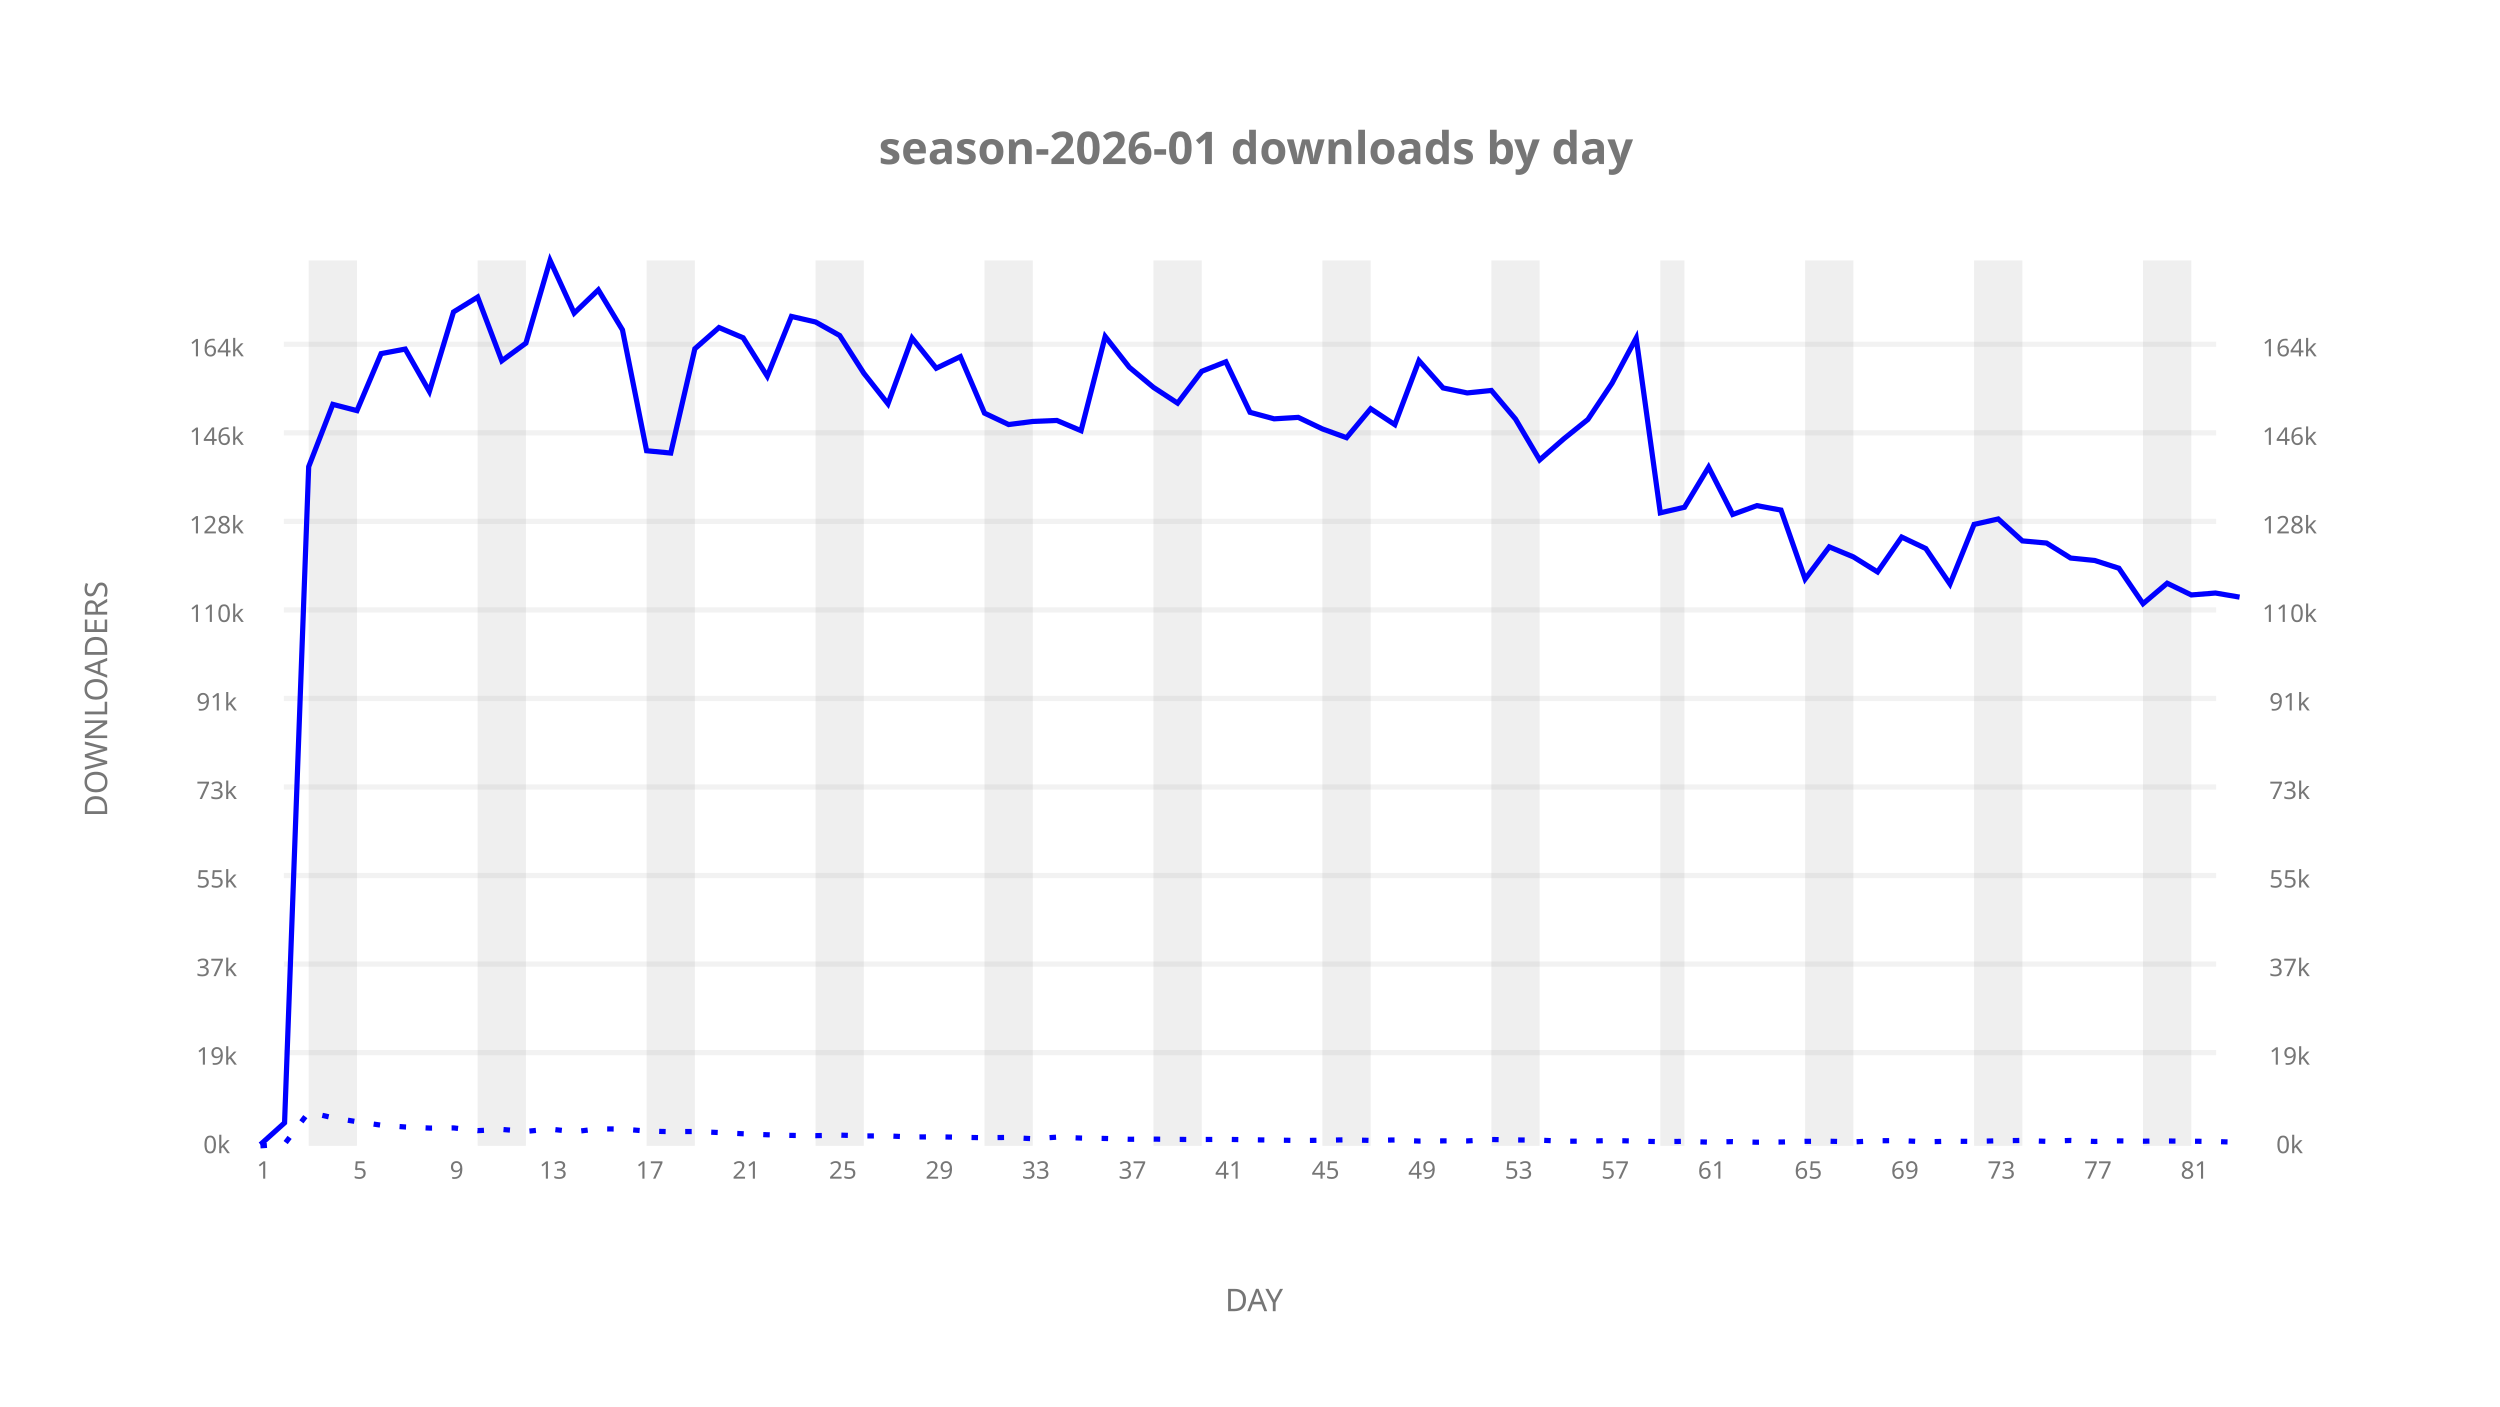
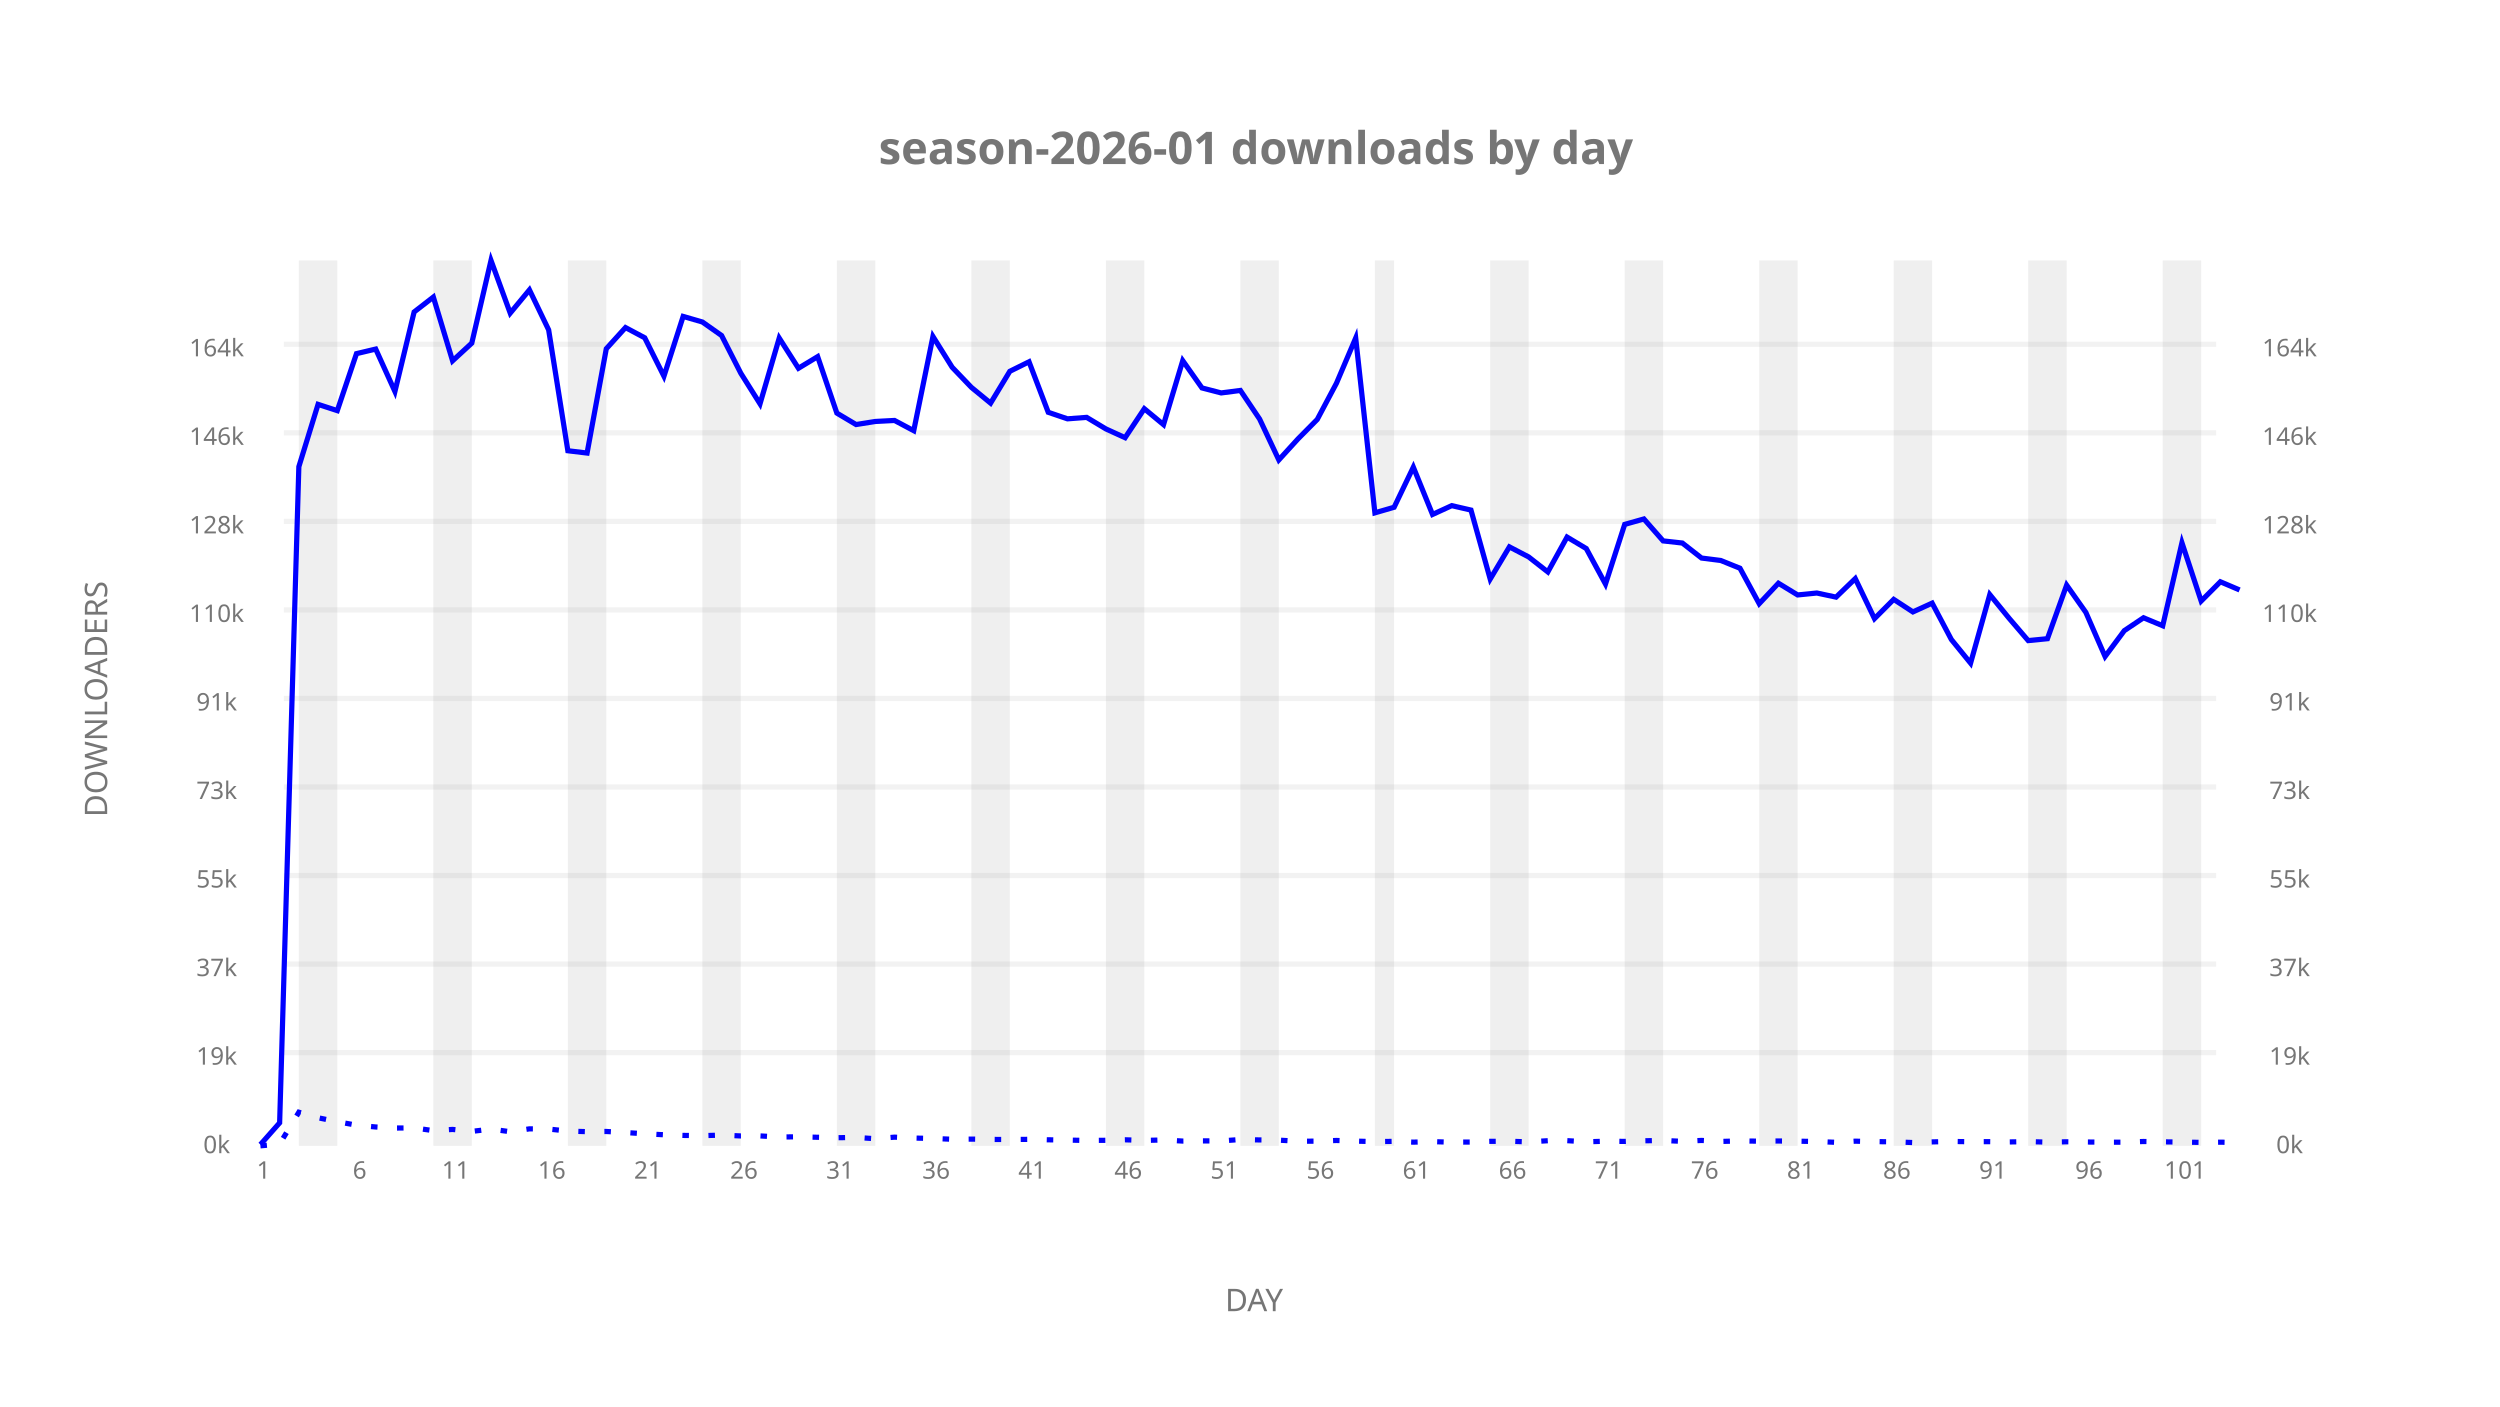
<svg xmlns="http://www.w3.org/2000/svg" xml:space="preserve" id="season-2026-01-downloads-by-day-day" x="0px" y="0px" width="1920px" height="1080px" viewBox="0 0 1920 1080" enable-background="new 0 0 1920 1080" role="img">
  <g id="annotations">
    <text x="960" y="126" font-family="Atkinson Hyperlegible" font-size="26pt" text-anchor="middle" text-align="center" font-weight="600" font-style="normal" style="fill:rgb(118,118,118); fill-opacity:1; stroke:rgb(118,118,118); stroke-opacity:0; stroke-width:0.5"> season-2026-01 downloads by day</text>
    <g id="axes-lines">
      <text x="960" y="1007" font-family="Atkinson Hyperlegible" font-size="18pt" text-anchor="middle" text-align="center" font-weight="500" font-style="normal" style="fill:rgb(118,118,118); fill-opacity:1; stroke:rgb(118,118,118); stroke-opacity:0; stroke-width:0.5"> DAY</text>
      <text x="73" y="540" font-family="Atkinson Hyperlegible" font-size="18pt" text-anchor="middle" text-align="center" dominant-baseline="central" font-weight="500" font-style="normal" style="fill:rgb(118,118,118); fill-opacity:1; stroke:rgb(118,118,118); stroke-opacity:0; stroke-width:0.5" transform="rotate(-90,73,540)"> DOWNLOADERS</text>
    </g>
    <g id="tic-y-label-lines">
      <line x1="218" y1="808.403" x2="1702" y2="808.403" style="fill:rgb(0,0,255); fill-opacity:0; stroke:rgb(242,242,242); stroke-opacity:1; stroke-width:4" />
      <line x1="218" y1="740.403" x2="1702" y2="740.403" style="fill:rgb(0,0,255); fill-opacity:0; stroke:rgb(242,242,242); stroke-opacity:1; stroke-width:4" />
      <line x1="218" y1="672.403" x2="1702" y2="672.403" style="fill:rgb(0,0,255); fill-opacity:0; stroke:rgb(242,242,242); stroke-opacity:1; stroke-width:4" />
      <line x1="218" y1="604.403" x2="1702" y2="604.403" style="fill:rgb(0,0,255); fill-opacity:0; stroke:rgb(242,242,242); stroke-opacity:1; stroke-width:4" />
      <line x1="218" y1="536.403" x2="1702" y2="536.403" style="fill:rgb(0,0,255); fill-opacity:0; stroke:rgb(242,242,242); stroke-opacity:1; stroke-width:4" />
      <line x1="218" y1="468.403" x2="1702" y2="468.403" style="fill:rgb(0,0,255); fill-opacity:0; stroke:rgb(242,242,242); stroke-opacity:1; stroke-width:4" />
      <line x1="218" y1="400.403" x2="1702" y2="400.403" style="fill:rgb(0,0,255); fill-opacity:0; stroke:rgb(242,242,242); stroke-opacity:1; stroke-width:4" />
      <line x1="218" y1="332.403" x2="1702" y2="332.403" style="fill:rgb(0,0,255); fill-opacity:0; stroke:rgb(242,242,242); stroke-opacity:1; stroke-width:4" />
      <line x1="218" y1="264.403" x2="1702" y2="264.403" style="fill:rgb(0,0,255); fill-opacity:0; stroke:rgb(242,242,242); stroke-opacity:1; stroke-width:4" />
    </g>
    <g id="tic-x-labels">
      <text x="200" y="898" font-family="Atkinson Hyperlegible" font-size="14pt" text-anchor="middle" text-align="center" dominant-baseline="central" font-weight="400" font-style="normal" style="fill:rgb(118,118,118); fill-opacity:1; stroke:rgb(118,118,118); stroke-opacity:0; stroke-width:0.5"> 1</text>
-       <text x="274.146" y="898" font-family="Atkinson Hyperlegible" font-size="14pt" text-anchor="middle" text-align="center" dominant-baseline="central" font-weight="400" font-style="normal" style="fill:rgb(118,118,118); fill-opacity:1; stroke:rgb(118,118,118); stroke-opacity:0; stroke-width:0.5"> 5</text>
-       <text x="348.293" y="898" font-family="Atkinson Hyperlegible" font-size="14pt" text-anchor="middle" text-align="center" dominant-baseline="central" font-weight="400" font-style="normal" style="fill:rgb(118,118,118); fill-opacity:1; stroke:rgb(118,118,118); stroke-opacity:0; stroke-width:0.5"> 9</text>
-       <text x="422.439" y="898" font-family="Atkinson Hyperlegible" font-size="14pt" text-anchor="middle" text-align="center" dominant-baseline="central" font-weight="400" font-style="normal" style="fill:rgb(118,118,118); fill-opacity:1; stroke:rgb(118,118,118); stroke-opacity:0; stroke-width:0.5"> 13</text>
-       <text x="496.585" y="898" font-family="Atkinson Hyperlegible" font-size="14pt" text-anchor="middle" text-align="center" dominant-baseline="central" font-weight="400" font-style="normal" style="fill:rgb(118,118,118); fill-opacity:1; stroke:rgb(118,118,118); stroke-opacity:0; stroke-width:0.5"> 17</text>
-       <text x="570.732" y="898" font-family="Atkinson Hyperlegible" font-size="14pt" text-anchor="middle" text-align="center" dominant-baseline="central" font-weight="400" font-style="normal" style="fill:rgb(118,118,118); fill-opacity:1; stroke:rgb(118,118,118); stroke-opacity:0; stroke-width:0.5"> 21</text>
-       <text x="644.878" y="898" font-family="Atkinson Hyperlegible" font-size="14pt" text-anchor="middle" text-align="center" dominant-baseline="central" font-weight="400" font-style="normal" style="fill:rgb(118,118,118); fill-opacity:1; stroke:rgb(118,118,118); stroke-opacity:0; stroke-width:0.5"> 25</text>
-       <text x="719.024" y="898" font-family="Atkinson Hyperlegible" font-size="14pt" text-anchor="middle" text-align="center" dominant-baseline="central" font-weight="400" font-style="normal" style="fill:rgb(118,118,118); fill-opacity:1; stroke:rgb(118,118,118); stroke-opacity:0; stroke-width:0.5"> 29</text>
-       <text x="793.171" y="898" font-family="Atkinson Hyperlegible" font-size="14pt" text-anchor="middle" text-align="center" dominant-baseline="central" font-weight="400" font-style="normal" style="fill:rgb(118,118,118); fill-opacity:1; stroke:rgb(118,118,118); stroke-opacity:0; stroke-width:0.5"> 33</text>
-       <text x="867.317" y="898" font-family="Atkinson Hyperlegible" font-size="14pt" text-anchor="middle" text-align="center" dominant-baseline="central" font-weight="400" font-style="normal" style="fill:rgb(118,118,118); fill-opacity:1; stroke:rgb(118,118,118); stroke-opacity:0; stroke-width:0.5"> 37</text>
-       <text x="941.463" y="898" font-family="Atkinson Hyperlegible" font-size="14pt" text-anchor="middle" text-align="center" dominant-baseline="central" font-weight="400" font-style="normal" style="fill:rgb(118,118,118); fill-opacity:1; stroke:rgb(118,118,118); stroke-opacity:0; stroke-width:0.5"> 41</text>
-       <text x="1015.61" y="898" font-family="Atkinson Hyperlegible" font-size="14pt" text-anchor="middle" text-align="center" dominant-baseline="central" font-weight="400" font-style="normal" style="fill:rgb(118,118,118); fill-opacity:1; stroke:rgb(118,118,118); stroke-opacity:0; stroke-width:0.5"> 45</text>
-       <text x="1089.756" y="898" font-family="Atkinson Hyperlegible" font-size="14pt" text-anchor="middle" text-align="center" dominant-baseline="central" font-weight="400" font-style="normal" style="fill:rgb(118,118,118); fill-opacity:1; stroke:rgb(118,118,118); stroke-opacity:0; stroke-width:0.5"> 49</text>
-       <text x="1163.902" y="898" font-family="Atkinson Hyperlegible" font-size="14pt" text-anchor="middle" text-align="center" dominant-baseline="central" font-weight="400" font-style="normal" style="fill:rgb(118,118,118); fill-opacity:1; stroke:rgb(118,118,118); stroke-opacity:0; stroke-width:0.5"> 53</text>
-       <text x="1238.049" y="898" font-family="Atkinson Hyperlegible" font-size="14pt" text-anchor="middle" text-align="center" dominant-baseline="central" font-weight="400" font-style="normal" style="fill:rgb(118,118,118); fill-opacity:1; stroke:rgb(118,118,118); stroke-opacity:0; stroke-width:0.5"> 57</text>
-       <text x="1312.195" y="898" font-family="Atkinson Hyperlegible" font-size="14pt" text-anchor="middle" text-align="center" dominant-baseline="central" font-weight="400" font-style="normal" style="fill:rgb(118,118,118); fill-opacity:1; stroke:rgb(118,118,118); stroke-opacity:0; stroke-width:0.5"> 61</text>
-       <text x="1386.341" y="898" font-family="Atkinson Hyperlegible" font-size="14pt" text-anchor="middle" text-align="center" dominant-baseline="central" font-weight="400" font-style="normal" style="fill:rgb(118,118,118); fill-opacity:1; stroke:rgb(118,118,118); stroke-opacity:0; stroke-width:0.5"> 65</text>
-       <text x="1460.488" y="898" font-family="Atkinson Hyperlegible" font-size="14pt" text-anchor="middle" text-align="center" dominant-baseline="central" font-weight="400" font-style="normal" style="fill:rgb(118,118,118); fill-opacity:1; stroke:rgb(118,118,118); stroke-opacity:0; stroke-width:0.5"> 69</text>
-       <text x="1534.634" y="898" font-family="Atkinson Hyperlegible" font-size="14pt" text-anchor="middle" text-align="center" dominant-baseline="central" font-weight="400" font-style="normal" style="fill:rgb(118,118,118); fill-opacity:1; stroke:rgb(118,118,118); stroke-opacity:0; stroke-width:0.5"> 73</text>
-       <text x="1608.78" y="898" font-family="Atkinson Hyperlegible" font-size="14pt" text-anchor="middle" text-align="center" dominant-baseline="central" font-weight="400" font-style="normal" style="fill:rgb(118,118,118); fill-opacity:1; stroke:rgb(118,118,118); stroke-opacity:0; stroke-width:0.5"> 77</text>
-       <text x="1682.927" y="898" font-family="Atkinson Hyperlegible" font-size="14pt" text-anchor="middle" text-align="center" dominant-baseline="central" font-weight="400" font-style="normal" style="fill:rgb(118,118,118); fill-opacity:1; stroke:rgb(118,118,118); stroke-opacity:0; stroke-width:0.5"> 81</text>
+       <text x="273.786" y="898" font-family="Atkinson Hyperlegible" font-size="14pt" text-anchor="middle" text-align="center" dominant-baseline="central" font-weight="400" font-style="normal" style="fill:rgb(118,118,118); fill-opacity:1; stroke:rgb(118,118,118); stroke-opacity:0; stroke-width:0.5"> 6</text>
+       <text x="347.573" y="898" font-family="Atkinson Hyperlegible" font-size="14pt" text-anchor="middle" text-align="center" dominant-baseline="central" font-weight="400" font-style="normal" style="fill:rgb(118,118,118); fill-opacity:1; stroke:rgb(118,118,118); stroke-opacity:0; stroke-width:0.5"> 11</text>
+       <text x="421.359" y="898" font-family="Atkinson Hyperlegible" font-size="14pt" text-anchor="middle" text-align="center" dominant-baseline="central" font-weight="400" font-style="normal" style="fill:rgb(118,118,118); fill-opacity:1; stroke:rgb(118,118,118); stroke-opacity:0; stroke-width:0.5"> 16</text>
+       <text x="495.146" y="898" font-family="Atkinson Hyperlegible" font-size="14pt" text-anchor="middle" text-align="center" dominant-baseline="central" font-weight="400" font-style="normal" style="fill:rgb(118,118,118); fill-opacity:1; stroke:rgb(118,118,118); stroke-opacity:0; stroke-width:0.5"> 21</text>
+       <text x="568.932" y="898" font-family="Atkinson Hyperlegible" font-size="14pt" text-anchor="middle" text-align="center" dominant-baseline="central" font-weight="400" font-style="normal" style="fill:rgb(118,118,118); fill-opacity:1; stroke:rgb(118,118,118); stroke-opacity:0; stroke-width:0.5"> 26</text>
+       <text x="642.718" y="898" font-family="Atkinson Hyperlegible" font-size="14pt" text-anchor="middle" text-align="center" dominant-baseline="central" font-weight="400" font-style="normal" style="fill:rgb(118,118,118); fill-opacity:1; stroke:rgb(118,118,118); stroke-opacity:0; stroke-width:0.5"> 31</text>
+       <text x="716.505" y="898" font-family="Atkinson Hyperlegible" font-size="14pt" text-anchor="middle" text-align="center" dominant-baseline="central" font-weight="400" font-style="normal" style="fill:rgb(118,118,118); fill-opacity:1; stroke:rgb(118,118,118); stroke-opacity:0; stroke-width:0.5"> 36</text>
+       <text x="790.291" y="898" font-family="Atkinson Hyperlegible" font-size="14pt" text-anchor="middle" text-align="center" dominant-baseline="central" font-weight="400" font-style="normal" style="fill:rgb(118,118,118); fill-opacity:1; stroke:rgb(118,118,118); stroke-opacity:0; stroke-width:0.5"> 41</text>
+       <text x="864.078" y="898" font-family="Atkinson Hyperlegible" font-size="14pt" text-anchor="middle" text-align="center" dominant-baseline="central" font-weight="400" font-style="normal" style="fill:rgb(118,118,118); fill-opacity:1; stroke:rgb(118,118,118); stroke-opacity:0; stroke-width:0.5"> 46</text>
+       <text x="937.864" y="898" font-family="Atkinson Hyperlegible" font-size="14pt" text-anchor="middle" text-align="center" dominant-baseline="central" font-weight="400" font-style="normal" style="fill:rgb(118,118,118); fill-opacity:1; stroke:rgb(118,118,118); stroke-opacity:0; stroke-width:0.5"> 51</text>
+       <text x="1011.65" y="898" font-family="Atkinson Hyperlegible" font-size="14pt" text-anchor="middle" text-align="center" dominant-baseline="central" font-weight="400" font-style="normal" style="fill:rgb(118,118,118); fill-opacity:1; stroke:rgb(118,118,118); stroke-opacity:0; stroke-width:0.5"> 56</text>
+       <text x="1085.437" y="898" font-family="Atkinson Hyperlegible" font-size="14pt" text-anchor="middle" text-align="center" dominant-baseline="central" font-weight="400" font-style="normal" style="fill:rgb(118,118,118); fill-opacity:1; stroke:rgb(118,118,118); stroke-opacity:0; stroke-width:0.5"> 61</text>
+       <text x="1159.223" y="898" font-family="Atkinson Hyperlegible" font-size="14pt" text-anchor="middle" text-align="center" dominant-baseline="central" font-weight="400" font-style="normal" style="fill:rgb(118,118,118); fill-opacity:1; stroke:rgb(118,118,118); stroke-opacity:0; stroke-width:0.5"> 66</text>
+       <text x="1233.01" y="898" font-family="Atkinson Hyperlegible" font-size="14pt" text-anchor="middle" text-align="center" dominant-baseline="central" font-weight="400" font-style="normal" style="fill:rgb(118,118,118); fill-opacity:1; stroke:rgb(118,118,118); stroke-opacity:0; stroke-width:0.5"> 71</text>
+       <text x="1306.796" y="898" font-family="Atkinson Hyperlegible" font-size="14pt" text-anchor="middle" text-align="center" dominant-baseline="central" font-weight="400" font-style="normal" style="fill:rgb(118,118,118); fill-opacity:1; stroke:rgb(118,118,118); stroke-opacity:0; stroke-width:0.5"> 76</text>
+       <text x="1380.583" y="898" font-family="Atkinson Hyperlegible" font-size="14pt" text-anchor="middle" text-align="center" dominant-baseline="central" font-weight="400" font-style="normal" style="fill:rgb(118,118,118); fill-opacity:1; stroke:rgb(118,118,118); stroke-opacity:0; stroke-width:0.5"> 81</text>
+       <text x="1454.369" y="898" font-family="Atkinson Hyperlegible" font-size="14pt" text-anchor="middle" text-align="center" dominant-baseline="central" font-weight="400" font-style="normal" style="fill:rgb(118,118,118); fill-opacity:1; stroke:rgb(118,118,118); stroke-opacity:0; stroke-width:0.5"> 86</text>
+       <text x="1528.155" y="898" font-family="Atkinson Hyperlegible" font-size="14pt" text-anchor="middle" text-align="center" dominant-baseline="central" font-weight="400" font-style="normal" style="fill:rgb(118,118,118); fill-opacity:1; stroke:rgb(118,118,118); stroke-opacity:0; stroke-width:0.5"> 91</text>
+       <text x="1601.942" y="898" font-family="Atkinson Hyperlegible" font-size="14pt" text-anchor="middle" text-align="center" dominant-baseline="central" font-weight="400" font-style="normal" style="fill:rgb(118,118,118); fill-opacity:1; stroke:rgb(118,118,118); stroke-opacity:0; stroke-width:0.5"> 96</text>
+       <text x="1675.728" y="898" font-family="Atkinson Hyperlegible" font-size="14pt" text-anchor="middle" text-align="center" dominant-baseline="central" font-weight="400" font-style="normal" style="fill:rgb(118,118,118); fill-opacity:1; stroke:rgb(118,118,118); stroke-opacity:0; stroke-width:0.5"> 101</text>
    </g>
    <g id="tic-y-labels">
      <text x="164" y="878.403" font-family="Atkinson Hyperlegible" font-size="14pt" text-anchor="middle" text-align="center" dominant-baseline="central" font-weight="400" font-style="normal" style="fill:rgb(118,118,118); fill-opacity:1; stroke:rgb(118,118,118); stroke-opacity:0; stroke-width:0.5"> 0k</text>
      <text x="1756" y="878.403" font-family="Atkinson Hyperlegible" font-size="14pt" text-anchor="middle" text-align="center" dominant-baseline="central" font-weight="400" font-style="normal" style="fill:rgb(118,118,118); fill-opacity:1; stroke:rgb(118,118,118); stroke-opacity:0; stroke-width:0.5"> 0k</text>
      <text x="164" y="810.403" font-family="Atkinson Hyperlegible" font-size="14pt" text-anchor="middle" text-align="center" dominant-baseline="central" font-weight="400" font-style="normal" style="fill:rgb(118,118,118); fill-opacity:1; stroke:rgb(118,118,118); stroke-opacity:0; stroke-width:0.5"> 19k</text>
      <text x="1756" y="810.403" font-family="Atkinson Hyperlegible" font-size="14pt" text-anchor="middle" text-align="center" dominant-baseline="central" font-weight="400" font-style="normal" style="fill:rgb(118,118,118); fill-opacity:1; stroke:rgb(118,118,118); stroke-opacity:0; stroke-width:0.5"> 19k</text>
      <text x="164" y="742.403" font-family="Atkinson Hyperlegible" font-size="14pt" text-anchor="middle" text-align="center" dominant-baseline="central" font-weight="400" font-style="normal" style="fill:rgb(118,118,118); fill-opacity:1; stroke:rgb(118,118,118); stroke-opacity:0; stroke-width:0.5"> 37k</text>
      <text x="1756" y="742.403" font-family="Atkinson Hyperlegible" font-size="14pt" text-anchor="middle" text-align="center" dominant-baseline="central" font-weight="400" font-style="normal" style="fill:rgb(118,118,118); fill-opacity:1; stroke:rgb(118,118,118); stroke-opacity:0; stroke-width:0.5"> 37k</text>
      <text x="164" y="674.403" font-family="Atkinson Hyperlegible" font-size="14pt" text-anchor="middle" text-align="center" dominant-baseline="central" font-weight="400" font-style="normal" style="fill:rgb(118,118,118); fill-opacity:1; stroke:rgb(118,118,118); stroke-opacity:0; stroke-width:0.5"> 55k</text>
      <text x="1756" y="674.403" font-family="Atkinson Hyperlegible" font-size="14pt" text-anchor="middle" text-align="center" dominant-baseline="central" font-weight="400" font-style="normal" style="fill:rgb(118,118,118); fill-opacity:1; stroke:rgb(118,118,118); stroke-opacity:0; stroke-width:0.5"> 55k</text>
      <text x="164" y="606.403" font-family="Atkinson Hyperlegible" font-size="14pt" text-anchor="middle" text-align="center" dominant-baseline="central" font-weight="400" font-style="normal" style="fill:rgb(118,118,118); fill-opacity:1; stroke:rgb(118,118,118); stroke-opacity:0; stroke-width:0.5"> 73k</text>
      <text x="1756" y="606.403" font-family="Atkinson Hyperlegible" font-size="14pt" text-anchor="middle" text-align="center" dominant-baseline="central" font-weight="400" font-style="normal" style="fill:rgb(118,118,118); fill-opacity:1; stroke:rgb(118,118,118); stroke-opacity:0; stroke-width:0.5"> 73k</text>
      <text x="164" y="538.403" font-family="Atkinson Hyperlegible" font-size="14pt" text-anchor="middle" text-align="center" dominant-baseline="central" font-weight="400" font-style="normal" style="fill:rgb(118,118,118); fill-opacity:1; stroke:rgb(118,118,118); stroke-opacity:0; stroke-width:0.5"> 91k</text>
      <text x="1756" y="538.403" font-family="Atkinson Hyperlegible" font-size="14pt" text-anchor="middle" text-align="center" dominant-baseline="central" font-weight="400" font-style="normal" style="fill:rgb(118,118,118); fill-opacity:1; stroke:rgb(118,118,118); stroke-opacity:0; stroke-width:0.5"> 91k</text>
      <text x="164" y="470.403" font-family="Atkinson Hyperlegible" font-size="14pt" text-anchor="middle" text-align="center" dominant-baseline="central" font-weight="400" font-style="normal" style="fill:rgb(118,118,118); fill-opacity:1; stroke:rgb(118,118,118); stroke-opacity:0; stroke-width:0.5"> 110k</text>
      <text x="1756" y="470.403" font-family="Atkinson Hyperlegible" font-size="14pt" text-anchor="middle" text-align="center" dominant-baseline="central" font-weight="400" font-style="normal" style="fill:rgb(118,118,118); fill-opacity:1; stroke:rgb(118,118,118); stroke-opacity:0; stroke-width:0.5"> 110k</text>
      <text x="164" y="402.403" font-family="Atkinson Hyperlegible" font-size="14pt" text-anchor="middle" text-align="center" dominant-baseline="central" font-weight="400" font-style="normal" style="fill:rgb(118,118,118); fill-opacity:1; stroke:rgb(118,118,118); stroke-opacity:0; stroke-width:0.5"> 128k</text>
      <text x="1756" y="402.403" font-family="Atkinson Hyperlegible" font-size="14pt" text-anchor="middle" text-align="center" dominant-baseline="central" font-weight="400" font-style="normal" style="fill:rgb(118,118,118); fill-opacity:1; stroke:rgb(118,118,118); stroke-opacity:0; stroke-width:0.5"> 128k</text>
      <text x="164" y="334.403" font-family="Atkinson Hyperlegible" font-size="14pt" text-anchor="middle" text-align="center" dominant-baseline="central" font-weight="400" font-style="normal" style="fill:rgb(118,118,118); fill-opacity:1; stroke:rgb(118,118,118); stroke-opacity:0; stroke-width:0.5"> 146k</text>
      <text x="1756" y="334.403" font-family="Atkinson Hyperlegible" font-size="14pt" text-anchor="middle" text-align="center" dominant-baseline="central" font-weight="400" font-style="normal" style="fill:rgb(118,118,118); fill-opacity:1; stroke:rgb(118,118,118); stroke-opacity:0; stroke-width:0.5"> 146k</text>
      <text x="164" y="266.403" font-family="Atkinson Hyperlegible" font-size="14pt" text-anchor="middle" text-align="center" dominant-baseline="central" font-weight="400" font-style="normal" style="fill:rgb(118,118,118); fill-opacity:1; stroke:rgb(118,118,118); stroke-opacity:0; stroke-width:0.5"> 164k</text>
      <text x="1756" y="266.403" font-family="Atkinson Hyperlegible" font-size="14pt" text-anchor="middle" text-align="center" dominant-baseline="central" font-weight="400" font-style="normal" style="fill:rgb(118,118,118); fill-opacity:1; stroke:rgb(118,118,118); stroke-opacity:0; stroke-width:0.5"> 164k</text>
    </g>
  </g>
  <g id="weekend-bands-season-2026-01 downloads by day">
-     <rect x="237.073" y="200" width="37.073" height="680" style="fill:rgb(148,148,148); fill-opacity:0.15; stroke:rgb(148,148,148); stroke-opacity:0; stroke-width:0" />
-     <rect x="366.829" y="200" width="37.073" height="680" style="fill:rgb(148,148,148); fill-opacity:0.15; stroke:rgb(148,148,148); stroke-opacity:0; stroke-width:0" />
-     <rect x="496.585" y="200" width="37.073" height="680" style="fill:rgb(148,148,148); fill-opacity:0.15; stroke:rgb(148,148,148); stroke-opacity:0; stroke-width:0" />
-     <rect x="626.341" y="200" width="37.073" height="680" style="fill:rgb(148,148,148); fill-opacity:0.15; stroke:rgb(148,148,148); stroke-opacity:0; stroke-width:0" />
-     <rect x="756.098" y="200" width="37.073" height="680" style="fill:rgb(148,148,148); fill-opacity:0.15; stroke:rgb(148,148,148); stroke-opacity:0; stroke-width:0" />
-     <rect x="885.854" y="200" width="37.073" height="680" style="fill:rgb(148,148,148); fill-opacity:0.15; stroke:rgb(148,148,148); stroke-opacity:0; stroke-width:0" />
-     <rect x="1015.61" y="200" width="37.073" height="680" style="fill:rgb(148,148,148); fill-opacity:0.15; stroke:rgb(148,148,148); stroke-opacity:0; stroke-width:0" />
-     <rect x="1145.366" y="200" width="37.073" height="680" style="fill:rgb(148,148,148); fill-opacity:0.15; stroke:rgb(148,148,148); stroke-opacity:0; stroke-width:0" />
-     <rect x="1275.122" y="200" width="18.537" height="680" style="fill:rgb(148,148,148); fill-opacity:0.15; stroke:rgb(148,148,148); stroke-opacity:0; stroke-width:0" />
-     <rect x="1386.341" y="200" width="37.073" height="680" style="fill:rgb(148,148,148); fill-opacity:0.15; stroke:rgb(148,148,148); stroke-opacity:0; stroke-width:0" />
-     <rect x="1516.098" y="200" width="37.073" height="680" style="fill:rgb(148,148,148); fill-opacity:0.15; stroke:rgb(148,148,148); stroke-opacity:0; stroke-width:0" />
-     <rect x="1645.854" y="200" width="37.073" height="680" style="fill:rgb(148,148,148); fill-opacity:0.15; stroke:rgb(148,148,148); stroke-opacity:0; stroke-width:0" />
+     <rect x="229.515" y="200" width="29.515" height="680" style="fill:rgb(148,148,148); fill-opacity:0.15; stroke:rgb(148,148,148); stroke-opacity:0; stroke-width:0" />
+     <rect x="332.816" y="200" width="29.515" height="680" style="fill:rgb(148,148,148); fill-opacity:0.15; stroke:rgb(148,148,148); stroke-opacity:0; stroke-width:0" />
+     <rect x="436.117" y="200" width="29.515" height="680" style="fill:rgb(148,148,148); fill-opacity:0.15; stroke:rgb(148,148,148); stroke-opacity:0; stroke-width:0" />
+     <rect x="539.417" y="200" width="29.515" height="680" style="fill:rgb(148,148,148); fill-opacity:0.15; stroke:rgb(148,148,148); stroke-opacity:0; stroke-width:0" />
+     <rect x="642.718" y="200" width="29.515" height="680" style="fill:rgb(148,148,148); fill-opacity:0.15; stroke:rgb(148,148,148); stroke-opacity:0; stroke-width:0" />
+     <rect x="746.019" y="200" width="29.515" height="680" style="fill:rgb(148,148,148); fill-opacity:0.15; stroke:rgb(148,148,148); stroke-opacity:0; stroke-width:0" />
+     <rect x="849.32" y="200" width="29.515" height="680" style="fill:rgb(148,148,148); fill-opacity:0.15; stroke:rgb(148,148,148); stroke-opacity:0; stroke-width:0" />
+     <rect x="952.621" y="200" width="29.515" height="680" style="fill:rgb(148,148,148); fill-opacity:0.15; stroke:rgb(148,148,148); stroke-opacity:0; stroke-width:0" />
+     <rect x="1055.922" y="200" width="14.757" height="680" style="fill:rgb(148,148,148); fill-opacity:0.15; stroke:rgb(148,148,148); stroke-opacity:0; stroke-width:0" />
+     <rect x="1144.466" y="200" width="29.515" height="680" style="fill:rgb(148,148,148); fill-opacity:0.15; stroke:rgb(148,148,148); stroke-opacity:0; stroke-width:0" />
+     <rect x="1247.767" y="200" width="29.515" height="680" style="fill:rgb(148,148,148); fill-opacity:0.15; stroke:rgb(148,148,148); stroke-opacity:0; stroke-width:0" />
+     <rect x="1351.068" y="200" width="29.515" height="680" style="fill:rgb(148,148,148); fill-opacity:0.15; stroke:rgb(148,148,148); stroke-opacity:0; stroke-width:0" />
+     <rect x="1454.369" y="200" width="29.515" height="680" style="fill:rgb(148,148,148); fill-opacity:0.15; stroke:rgb(148,148,148); stroke-opacity:0; stroke-width:0" />
+     <rect x="1557.67" y="200" width="29.515" height="680" style="fill:rgb(148,148,148); fill-opacity:0.15; stroke:rgb(148,148,148); stroke-opacity:0; stroke-width:0" />
+     <rect x="1660.971" y="200" width="29.515" height="680" style="fill:rgb(148,148,148); fill-opacity:0.15; stroke:rgb(148,148,148); stroke-opacity:0; stroke-width:0" />
  </g>
  <g id="polyline-season-2026-01 downloads by day">
-     <polyline points="200,879.002 218.537,862.327 237.073,358.424 255.61,310.547 274.146,315.36 292.683,271.593 311.22,268.082 329.756,300.653 348.293,239.579 366.829,228.144 385.366,277.116 403.902,263.508 422.439,200 440.976,240.473 459.512,222.62 478.049,253.344 496.585,346.17 515.122,347.946 533.659,267.838 552.195,251.564 570.732,259.421 589.268,288.937 607.805,243.016 626.341,247.286 644.878,257.671 663.415,286.637 681.951,310.14 700.488,259.641 719.024,282.819 737.561,273.908 756.098,317.271 774.634,326.048 793.171,323.684 811.707,322.914 830.244,330.763 848.78,258.419 867.317,282.064 885.854,297.489 904.39,309.609 922.927,285.167 941.463,277.864 960,316.647 978.537,321.661 997.073,320.551 1015.61,329.413 1034.15,336.144 1052.68,313.902 1071.22,326.119 1089.76,276.989 1108.29,297.93 1126.83,301.771 1145.37,299.864 1163.9,321.826 1182.44,353.223 1200.98,337.034 1219.51,322.125 1238.05,294.307 1256.59,259.604 1275.12,393.86 1293.66,389.571 1312.2,358.783 1330.73,395.105 1349.27,388.333 1367.8,391.74 1386.34,444.71 1404.88,420.01 1423.41,427.71 1441.95,439.258 1460.49,412.475 1479.02,421.286 1497.56,448.561 1516.1,402.745 1534.63,398.564 1553.17,415.407 1571.71,417.052 1590.24,428.581 1608.78,430.451 1627.32,436.416 1645.85,463.643 1664.39,447.922 1682.93,456.919 1701.46,455.438 1720,458.598 " style="fill:rgb(0,0,255); fill-opacity:0; stroke:rgb(0,0,255); stroke-opacity:1; stroke-width:4" />
+     <polyline points="200,879.002 214.757,862.327 229.515,358.424 244.272,310.547 259.029,315.36 273.786,271.593 288.544,268.082 303.301,300.653 318.058,239.579 332.816,228.144 347.573,277.116 362.33,263.508 377.087,200 391.845,240.473 406.602,222.62 421.359,253.344 436.117,346.17 450.874,347.946 465.631,267.838 480.388,251.564 495.146,259.421 509.903,288.937 524.66,243.016 539.417,247.286 554.175,257.671 568.932,286.637 583.689,310.14 598.447,259.641 613.204,282.819 627.961,273.908 642.718,317.271 657.476,326.048 672.233,323.684 686.99,322.914 701.748,330.763 716.505,258.419 731.262,282.064 746.019,297.489 760.777,309.609 775.534,285.167 790.291,277.864 805.049,316.647 819.806,321.661 834.563,320.551 849.32,329.413 864.078,336.144 878.835,313.902 893.592,326.119 908.35,276.989 923.107,297.93 937.864,301.771 952.621,299.864 967.379,321.826 982.136,353.223 996.893,337.034 1011.65,322.125 1026.41,294.307 1041.17,259.604 1055.92,393.86 1070.68,389.571 1085.44,358.783 1100.19,395.105 1114.95,388.333 1129.71,391.74 1144.47,444.71 1159.22,420.01 1173.98,427.71 1188.74,439.258 1203.5,412.475 1218.25,421.286 1233.01,448.561 1247.77,402.745 1262.52,398.564 1277.28,415.407 1292.04,417.052 1306.8,428.581 1321.55,430.451 1336.31,436.416 1351.07,463.643 1365.83,447.922 1380.58,456.919 1395.34,455.438 1410.1,458.598 1424.85,444.362 1439.61,475.108 1454.37,460.319 1469.13,469.955 1483.88,463.205 1498.64,491.151 1513.4,509.314 1528.16,456.635 1542.91,474.738 1557.67,491.977 1572.43,490.523 1587.18,449.377 1601.94,470.34 1616.7,504.202 1631.46,484.334 1646.21,474.443 1660.97,480.572 1675.73,416.843 1690.49,461.597 1705.24,446.8 1720,453.083 " style="fill:rgb(0,0,255); fill-opacity:0; stroke:rgb(0,0,255); stroke-opacity:1; stroke-width:4" />
  </g>
  <g id="polyline-season-2026-01 downloads by day uploaders">
-     <polyline points="200,880 218.537,878.616 237.073,854.182 255.61,858.445 274.146,861.478 292.683,864.13 311.22,865.517 329.756,866.347 348.293,866.235 366.829,868.329 385.366,867.398 403.902,868.905 422.439,867.14 440.976,869.155 459.512,866.964 478.049,867.102 496.585,868.673 515.122,869.118 533.659,868.98 552.195,869.795 570.732,870.73 589.268,871.496 607.805,871.997 626.341,872.188 644.878,871.762 663.415,872.405 681.951,872.386 700.488,873.224 719.024,873.067 737.561,873.426 756.098,873.777 774.634,873.534 793.171,874.544 811.707,873.34 830.244,874.032 848.78,874.335 867.317,874.952 885.854,874.836 904.39,875.064 922.927,875.157 941.463,875.019 960,875.37 978.537,875.561 997.073,875.89 1015.61,875.744 1034.15,875.367 1052.68,875.834 1071.22,875.486 1089.76,876.346 1108.29,876.204 1126.83,876.234 1145.37,875.139 1163.9,875.471 1182.44,875.636 1200.98,876.455 1219.51,876.403 1238.05,875.883 1256.59,876.369 1275.12,876.792 1293.66,876.563 1312.2,877.169 1330.73,876.769 1349.27,877.229 1367.8,877.072 1386.34,876.548 1404.88,876.462 1423.41,876.975 1441.95,876.074 1460.49,876.025 1479.02,876.919 1497.56,876.455 1516.1,876.601 1534.63,876.126 1553.17,875.857 1571.71,876.563 1590.24,875.849 1608.78,876.642 1627.32,876.208 1645.85,876.436 1664.39,876.29 1682.93,876.433 1701.46,876.683 1720,877.308 " stroke-dasharray="5 15" style="fill:rgb(0,0,255); fill-opacity:0; stroke:rgb(0,0,255); stroke-opacity:1; stroke-width:4" />
+     <polyline points="200,880 214.757,878.616 229.515,854.182 244.272,858.445 259.029,861.478 273.786,864.13 288.544,865.517 303.301,866.347 318.058,866.235 332.816,868.329 347.573,867.398 362.33,868.905 377.087,867.14 391.845,869.155 406.602,866.964 421.359,867.102 436.117,868.673 450.874,869.118 465.631,868.98 480.388,869.795 495.146,870.73 509.903,871.496 524.66,871.997 539.417,872.188 554.175,871.762 568.932,872.405 583.689,872.386 598.447,873.224 613.204,873.067 627.961,873.426 642.718,873.777 657.476,873.534 672.233,874.544 686.99,873.34 701.748,874.032 716.505,874.335 731.262,874.952 746.019,874.836 760.777,875.064 775.534,875.157 790.291,875.019 805.049,875.37 819.806,875.561 834.563,875.89 849.32,875.744 864.078,875.367 878.835,875.834 893.592,875.486 908.35,876.346 923.107,876.204 937.864,876.234 952.621,875.139 967.379,875.471 982.136,875.636 996.893,876.455 1011.65,876.403 1026.41,875.883 1041.17,876.369 1055.92,876.792 1070.68,876.563 1085.44,877.169 1100.19,876.769 1114.95,877.229 1129.71,877.072 1144.47,876.548 1159.22,876.462 1173.98,876.975 1188.74,876.074 1203.5,876.025 1218.25,876.919 1233.01,876.455 1247.77,876.601 1262.52,876.126 1277.28,875.857 1292.04,876.563 1306.8,875.849 1321.55,876.642 1336.31,876.208 1351.07,876.436 1365.83,876.29 1380.58,876.433 1395.34,876.683 1410.1,877.308 1424.85,876.425 1439.61,876.769 1454.37,876.911 1469.13,877.483 1483.88,876.986 1498.64,876.627 1513.4,876.863 1528.16,876.799 1542.91,877.02 1557.67,876.758 1572.43,877.154 1587.18,876.892 1601.94,877.05 1616.7,877.214 1631.46,877.207 1646.21,876.668 1660.97,876.93 1675.73,877.136 1690.49,877.352 1705.24,877.192 1720,877.491 " stroke-dasharray="5 15" style="fill:rgb(0,0,255); fill-opacity:0; stroke:rgb(0,0,255); stroke-opacity:1; stroke-width:4" />
  </g>
</svg>
